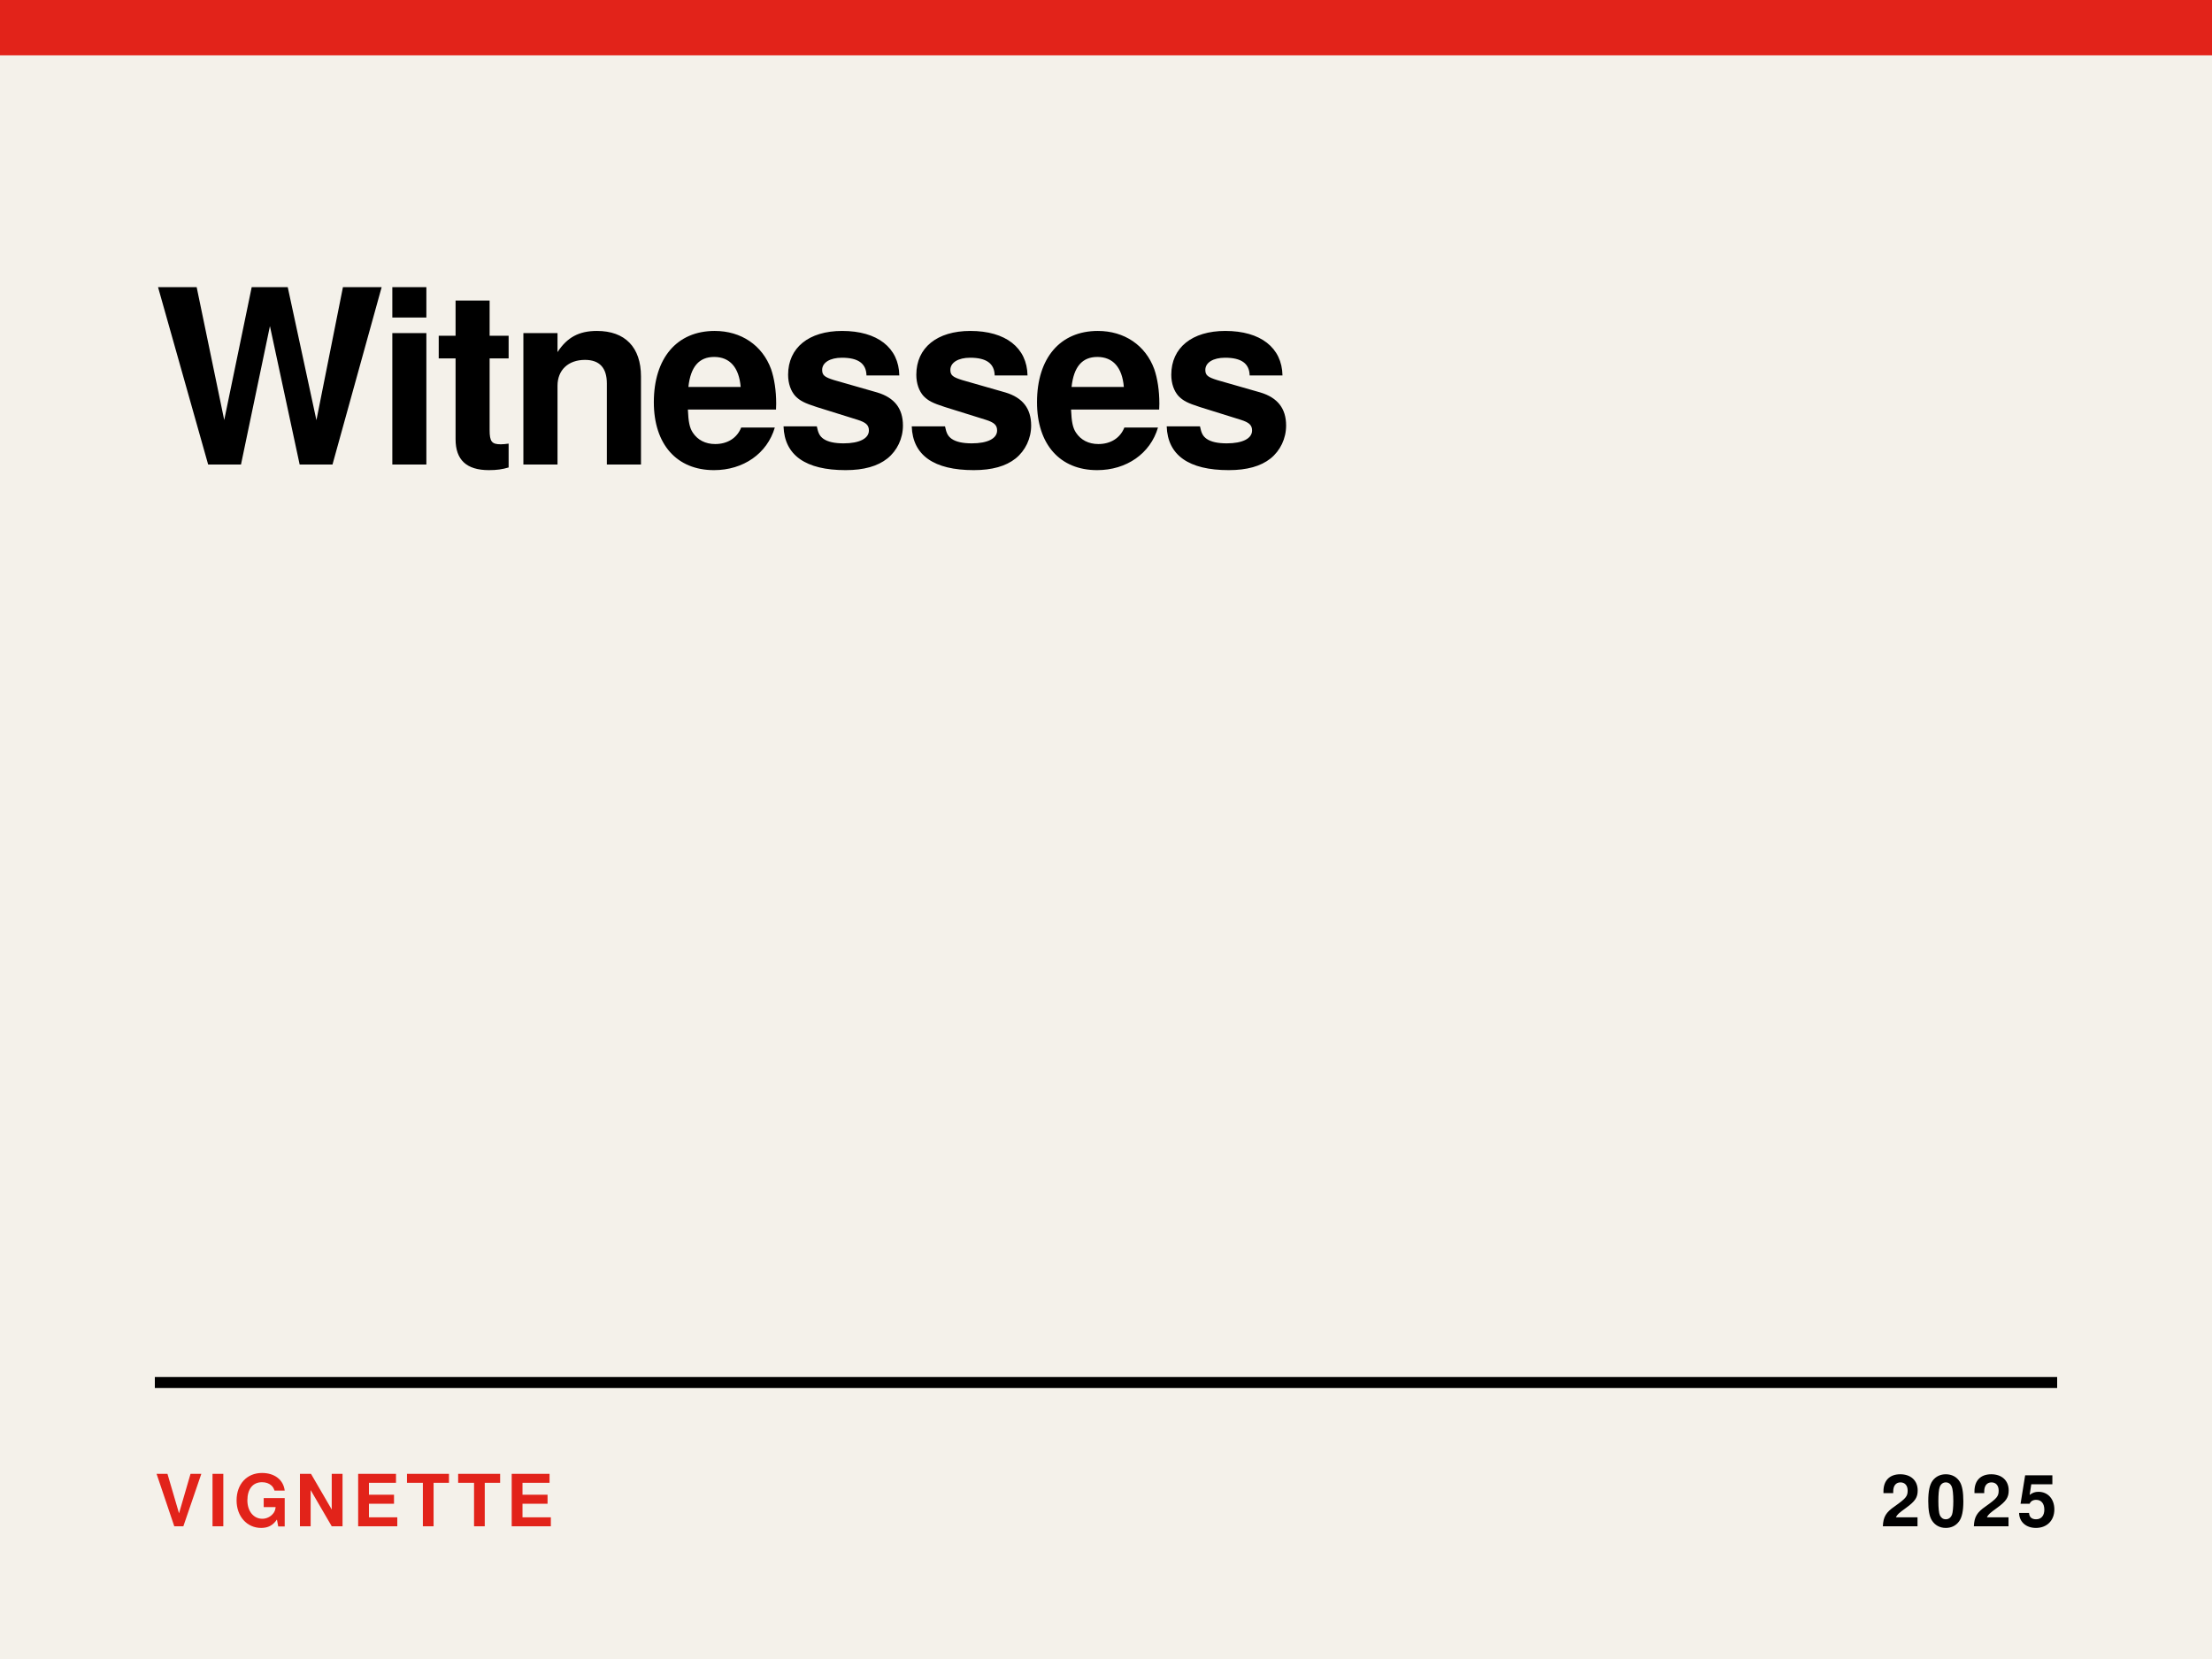
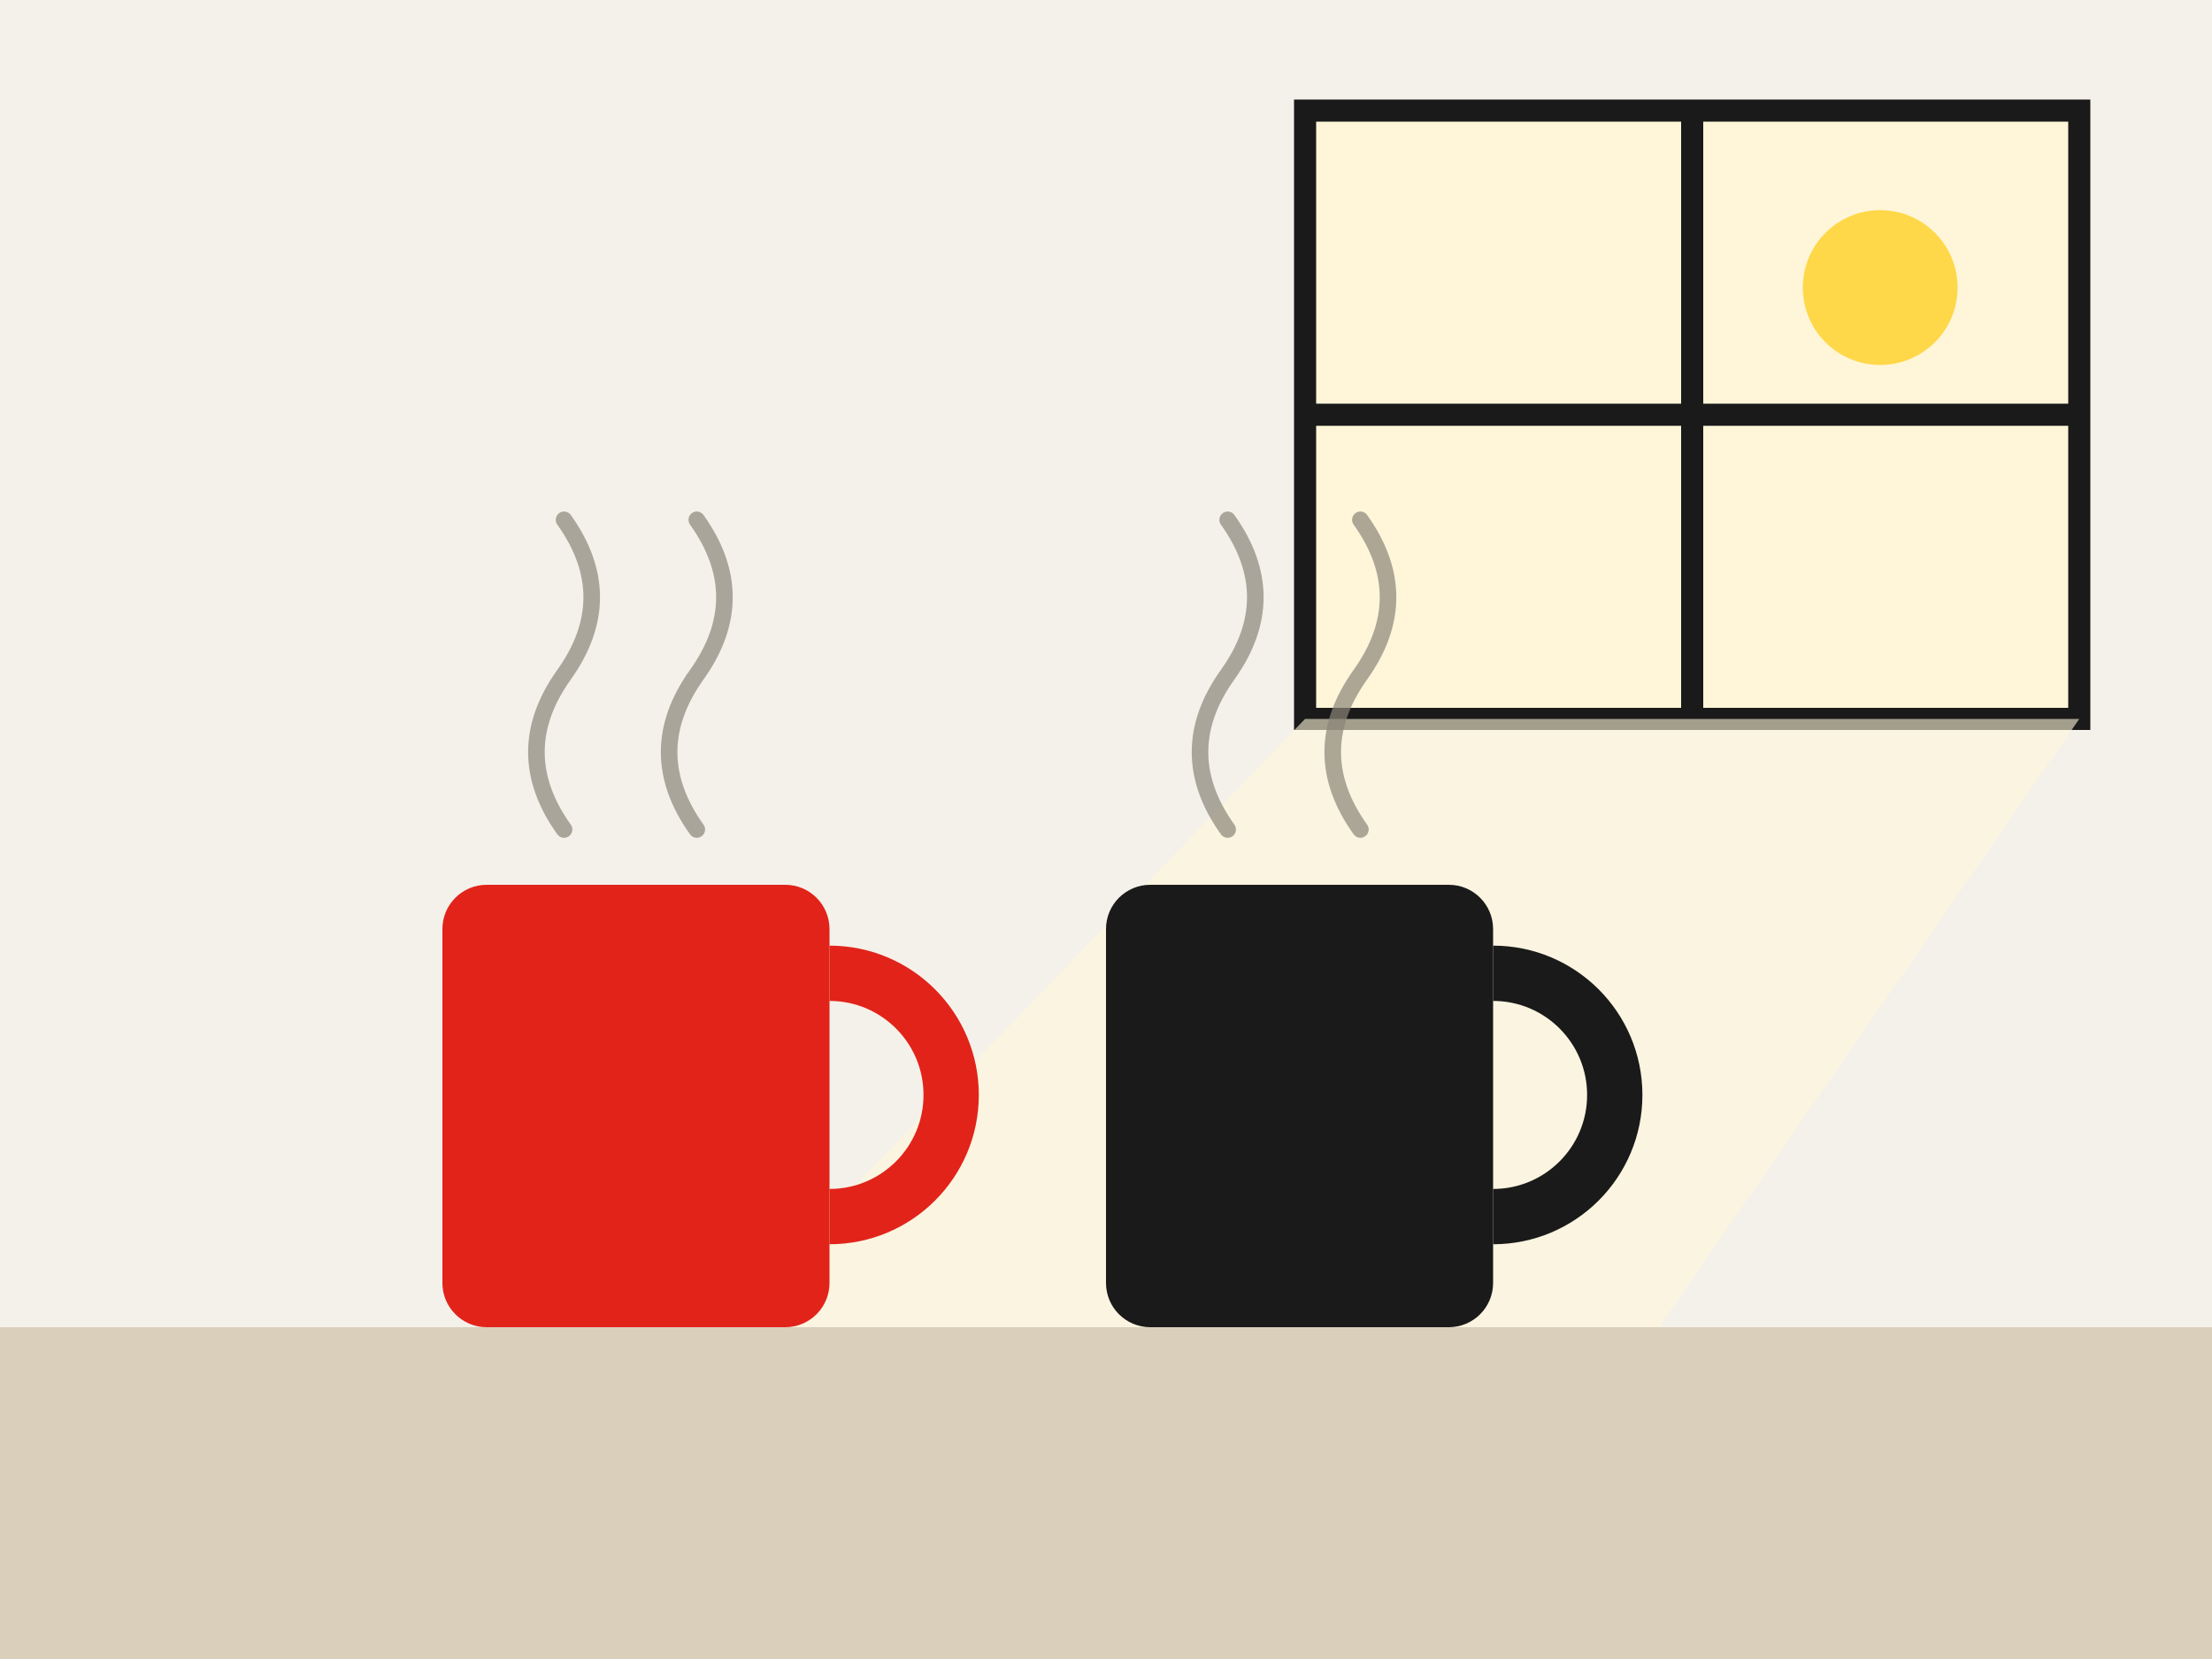
<svg xmlns="http://www.w3.org/2000/svg" viewBox="0 0 400 300" width="400" height="300">
  <rect width="400" height="300" fill="#f4f1ea" />
-   <rect width="400" height="10" fill="#e2231a" />
-   <text x="28" y="84" font-family="'Helvetica Neue', Helvetica, Arial, sans-serif" font-size="44" font-weight="700" letter-spacing="-1.5" fill="#000">
-     <tspan x="28" dy="0">Witnesses</tspan>
-   </text>
-   <line x1="28" y1="250" x2="372" y2="250" stroke="#000" stroke-width="2" />
-   <text x="28" y="276" font-family="'Helvetica Neue', Helvetica, Arial, sans-serif" font-size="13" font-weight="700" letter-spacing="1" fill="#e2231a">VIGNETTE</text>
-   <text x="372" y="276" text-anchor="end" font-family="'Helvetica Neue', Helvetica, Arial, sans-serif" font-size="13" font-weight="700" letter-spacing="1" fill="#000">2025</text>
+   <rect x="236" y="20" width="140" height="110" fill="#fff6d9" stroke="#1a1a1a" stroke-width="4" />
+   <path d="M306 20 V130 M236 75 H376" stroke="#1a1a1a" stroke-width="4" />
+   <circle cx="340" cy="52" r="14" fill="#ffd84a" />
+   <path d="M236 130 L130 240 L300 240 L376 130 Z" fill="#fff6d9" opacity=".6" />
+   <rect y="240" width="400" height="60" fill="#d9cfbb" />
+   <rect x="80" y="160" width="70" height="80" rx="8" fill="#e2231a" />
+   <path d="M150 176 a22 22 0 0 1 0 44" fill="none" stroke="#e2231a" stroke-width="10" />
+   <path d="M102 150 q-10 -14 0 -28 q10 -14 0 -28" fill="none" stroke="#8a8578" stroke-width="3" stroke-linecap="round" opacity=".7" />
+   <path d="M126 150 q-10 -14 0 -28 q10 -14 0 -28" fill="none" stroke="#8a8578" stroke-width="3" stroke-linecap="round" opacity=".7" />
+   <rect x="200" y="160" width="70" height="80" rx="8" fill="#1a1a1a" />
+   <path d="M270 176 a22 22 0 0 1 0 44" fill="none" stroke="#1a1a1a" stroke-width="10" />
+   <path d="M222 150 q-10 -14 0 -28 q10 -14 0 -28" fill="none" stroke="#8a8578" stroke-width="3" stroke-linecap="round" opacity=".7" />
+   <path d="M246 150 q-10 -14 0 -28 q10 -14 0 -28" fill="none" stroke="#8a8578" stroke-width="3" stroke-linecap="round" opacity=".7" />
</svg>
